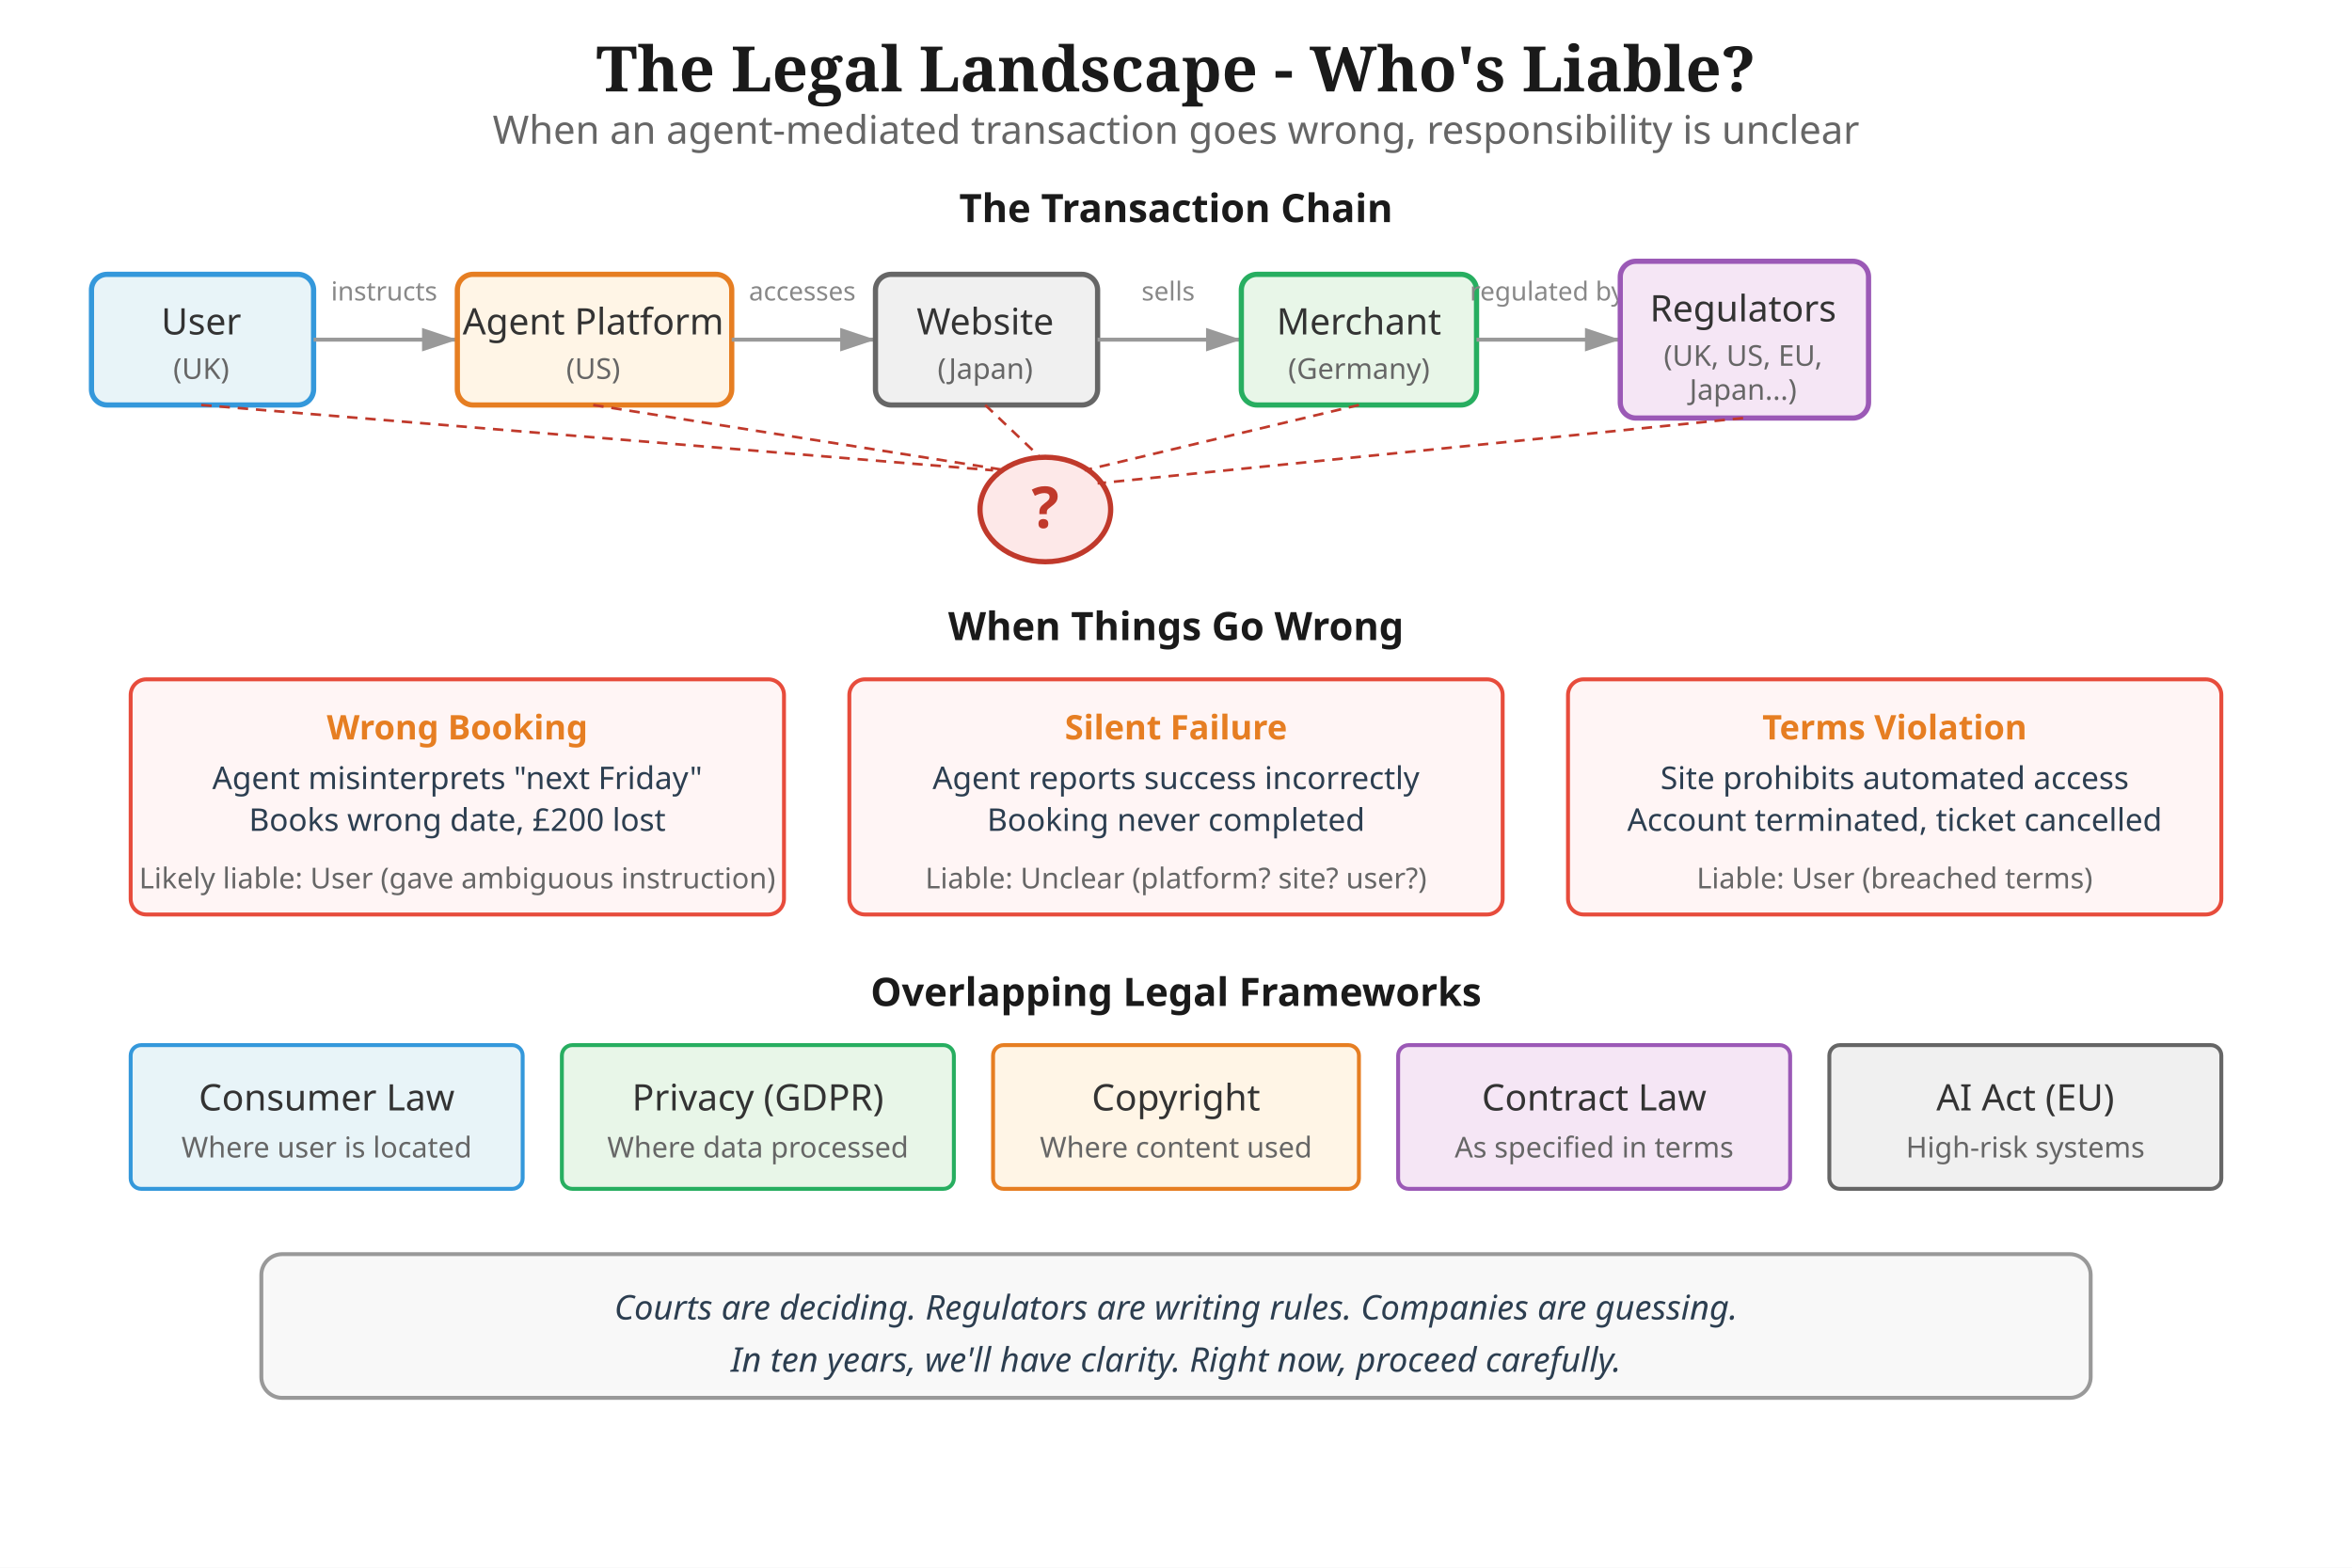
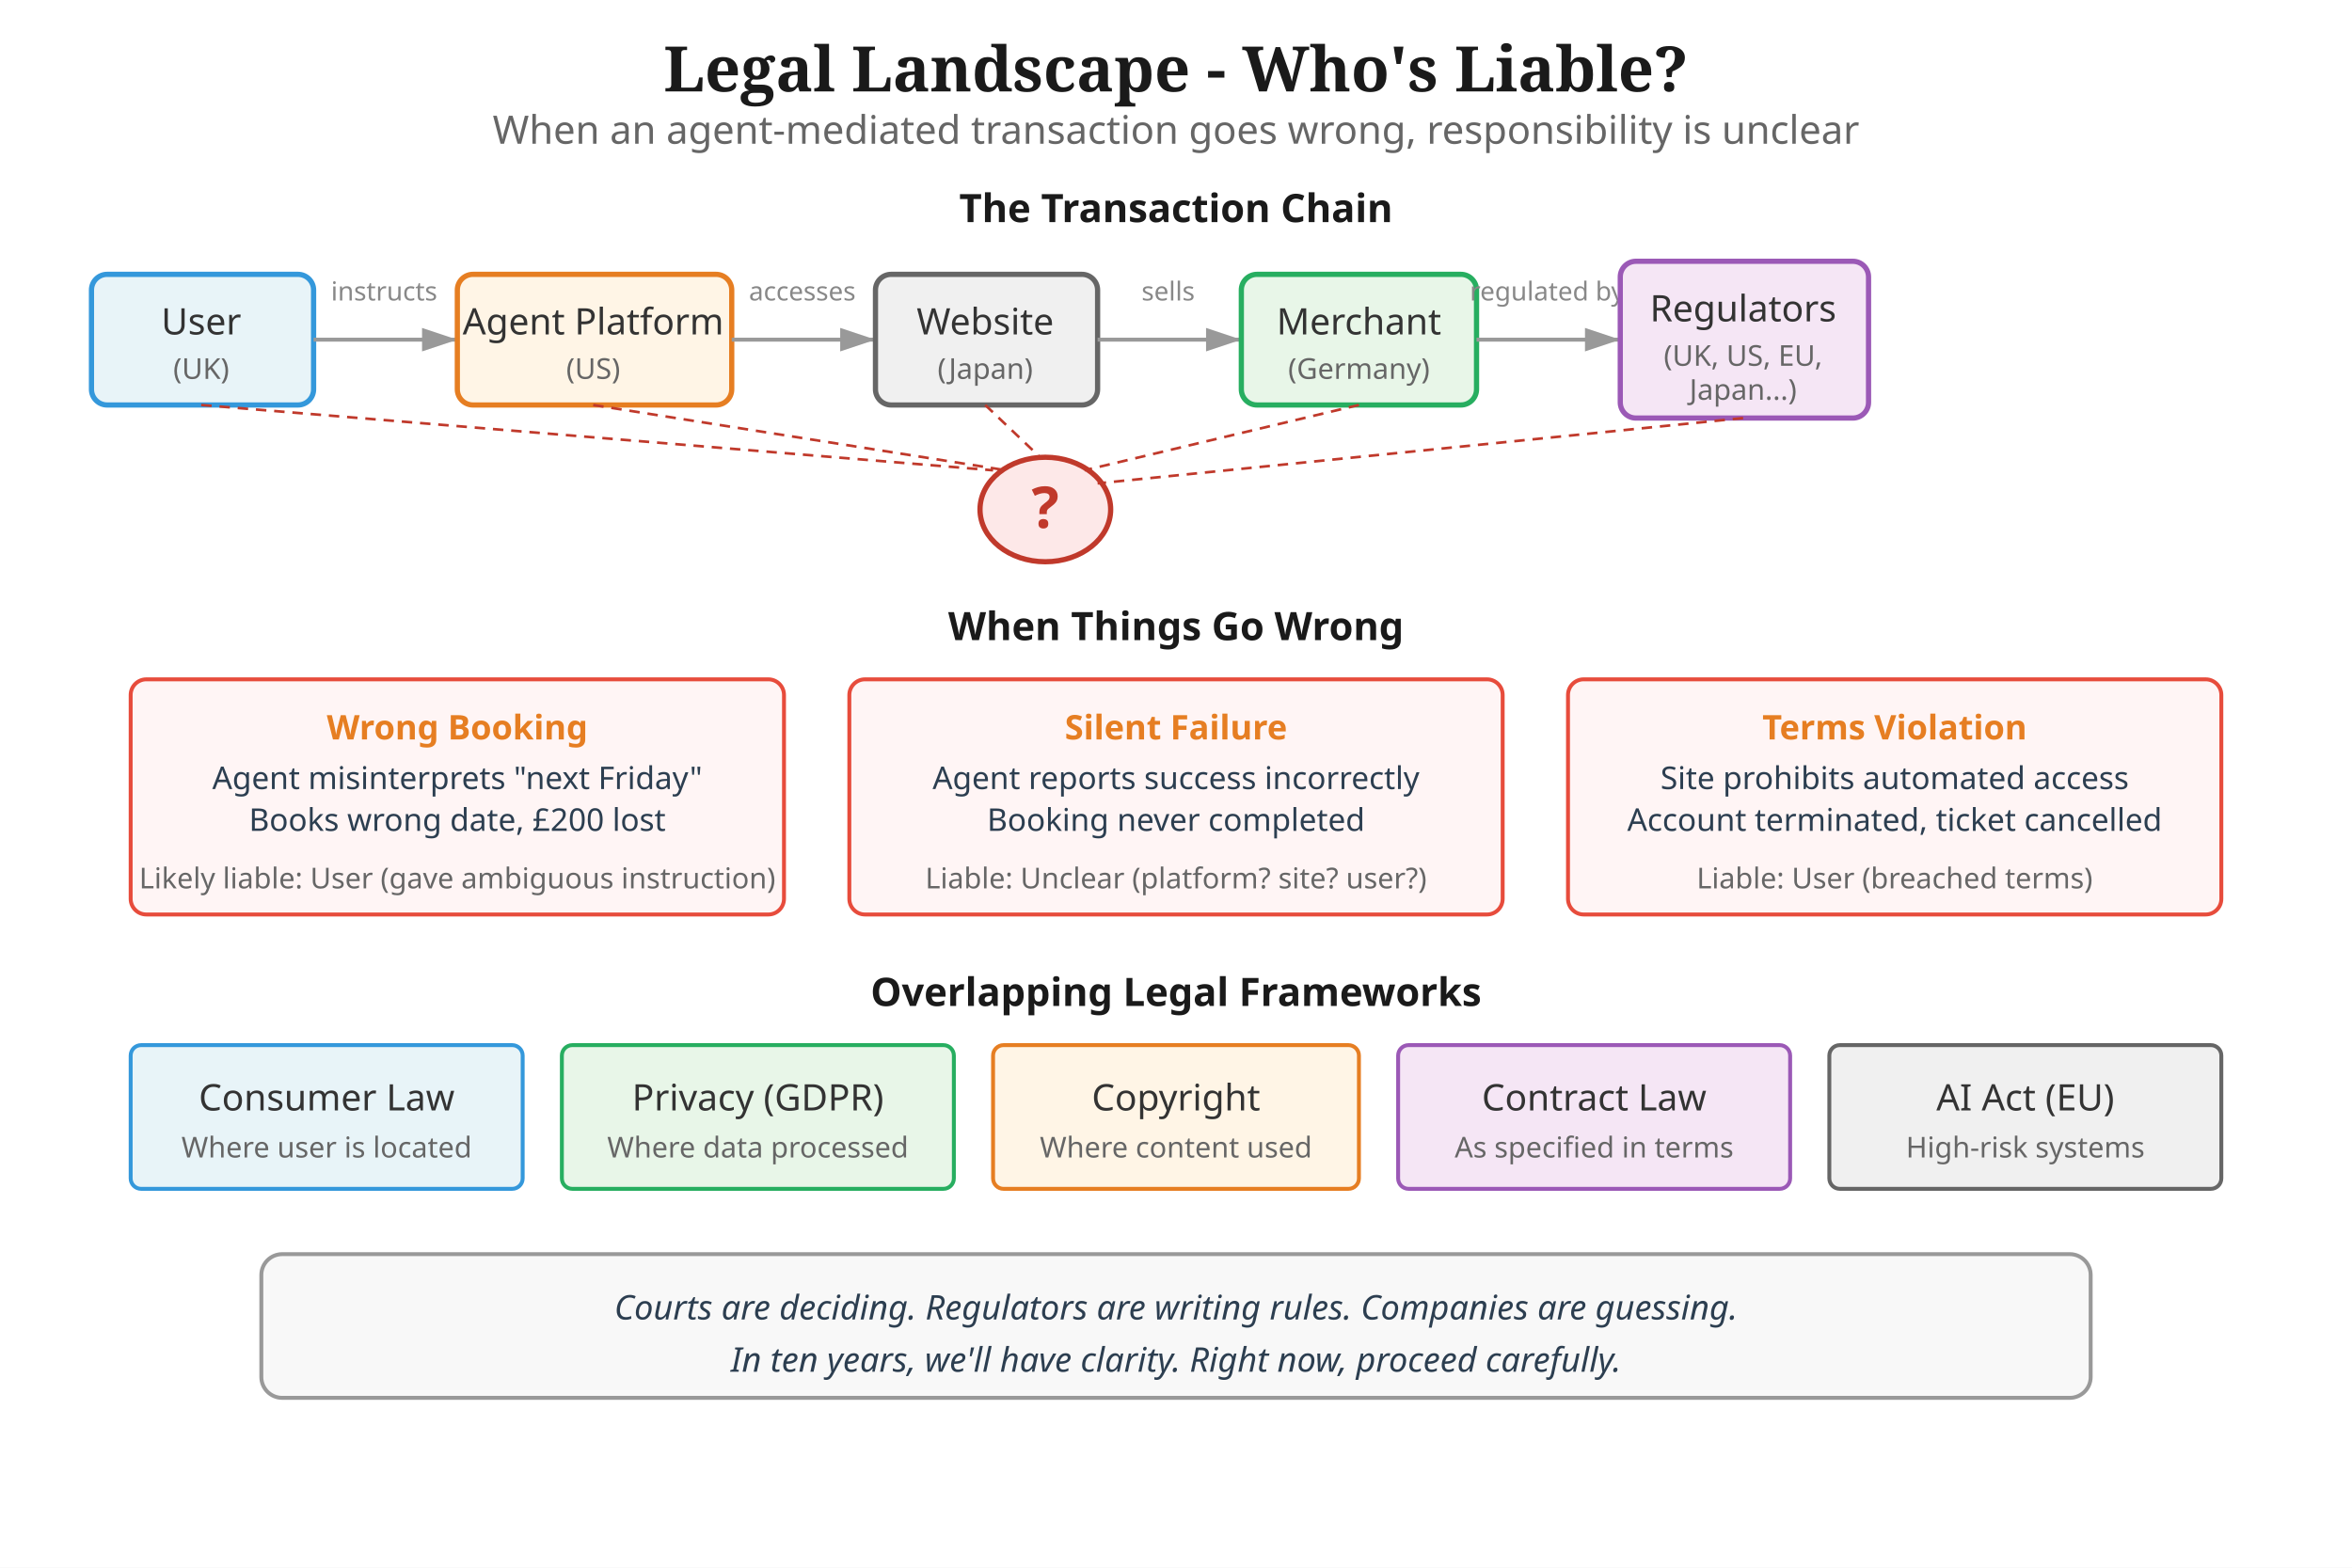
<svg xmlns="http://www.w3.org/2000/svg" viewBox="0 0 900 600">
  <style>
    .title { font-family: Georgia, serif; font-size: 24px; font-weight: bold; fill: #1a1a1a; }
    .subtitle { font-family: system-ui, sans-serif; font-size: 15px; fill: #666; }
    .section-title { font-family: system-ui, sans-serif; font-size: 15px; font-weight: bold; fill: #1a1a1a; }
    .label { font-family: system-ui, sans-serif; font-size: 14px; fill: #333; }
    .small-label { font-family: system-ui, sans-serif; font-size: 11px; fill: #666; }
    .question { font-family: system-ui, sans-serif; font-size: 22px; font-weight: bold; fill: #c0392b; }
    .scenario { font-family: system-ui, sans-serif; font-size: 12px; fill: #2c3e50; }
    .warning { font-family: system-ui, sans-serif; font-size: 13px; font-weight: bold; fill: #e67e22; }
    .insight { font-family: system-ui, sans-serif; font-size: 13px; font-style: italic; fill: #2c3e50; }
    .connector-label { font-family: system-ui, sans-serif; font-size: 10px; fill: #888; }
  </style>
  <rect width="900" height="600" fill="#ffffff" />
-   <text x="450" y="35" text-anchor="middle" class="title">The Legal Landscape - Who's Liable?</text>
+   <text x="450" y="35" text-anchor="middle" class="title">Legal Landscape - Who's Liable?</text>
  <text x="450" y="55" text-anchor="middle" class="subtitle">When an agent-mediated transaction goes wrong, responsibility is unclear</text>
  <text x="450" y="85" text-anchor="middle" class="section-title">The Transaction Chain</text>
  <rect x="35" y="105" width="85" height="50" rx="6" fill="#e8f4f8" stroke="#3498db" stroke-width="2" />
  <text x="77" y="128" text-anchor="middle" class="label">User</text>
  <text x="77" y="145" text-anchor="middle" class="small-label">(UK)</text>
  <text x="147" y="115" text-anchor="middle" class="connector-label">instructs</text>
  <path d="M120 130 L175 130" stroke="#999" stroke-width="1.5" fill="none" marker-end="url(#arrow)" />
  <rect x="175" y="105" width="105" height="50" rx="6" fill="#fff5e6" stroke="#e67e22" stroke-width="2" />
  <text x="227" y="128" text-anchor="middle" class="label">Agent Platform</text>
  <text x="227" y="145" text-anchor="middle" class="small-label">(US)</text>
  <text x="307" y="115" text-anchor="middle" class="connector-label">accesses</text>
  <path d="M280 130 L335 130" stroke="#999" stroke-width="1.5" fill="none" marker-end="url(#arrow)" />
  <rect x="335" y="105" width="85" height="50" rx="6" fill="#f0f0f0" stroke="#666" stroke-width="2" />
  <text x="377" y="128" text-anchor="middle" class="label">Website</text>
  <text x="377" y="145" text-anchor="middle" class="small-label">(Japan)</text>
  <text x="447" y="115" text-anchor="middle" class="connector-label">sells</text>
  <path d="M420 130 L475 130" stroke="#999" stroke-width="1.5" fill="none" marker-end="url(#arrow)" />
  <rect x="475" y="105" width="90" height="50" rx="6" fill="#e8f6e8" stroke="#27ae60" stroke-width="2" />
  <text x="520" y="128" text-anchor="middle" class="label">Merchant</text>
  <text x="520" y="145" text-anchor="middle" class="small-label">(Germany)</text>
  <text x="592" y="115" text-anchor="middle" class="connector-label">regulated by</text>
  <path d="M565 130 L620 130" stroke="#999" stroke-width="1.5" fill="none" marker-end="url(#arrow)" />
  <rect x="620" y="100" width="95" height="60" rx="6" fill="#f5e6f5" stroke="#9b59b6" stroke-width="2" />
  <text x="667" y="123" text-anchor="middle" class="label">Regulators</text>
  <text x="667" y="140" text-anchor="middle" class="small-label">(UK, US, EU,</text>
  <text x="667" y="153" text-anchor="middle" class="small-label">Japan...)</text>
  <ellipse cx="400" cy="195" rx="25" ry="20" fill="#fde8e8" stroke="#c0392b" stroke-width="2" />
  <text x="400" y="202" text-anchor="middle" class="question">?</text>
  <path d="M77 155 L380 180" stroke="#c0392b" stroke-width="1" stroke-dasharray="4,3" />
  <path d="M227 155 L385 180" stroke="#c0392b" stroke-width="1" stroke-dasharray="4,3" />
  <path d="M377 155 L398 175" stroke="#c0392b" stroke-width="1" stroke-dasharray="4,3" />
  <path d="M520 155 L415 180" stroke="#c0392b" stroke-width="1" stroke-dasharray="4,3" />
  <path d="M667 160 L420 185" stroke="#c0392b" stroke-width="1" stroke-dasharray="4,3" />
  <text x="450" y="245" text-anchor="middle" class="section-title">When Things Go Wrong</text>
  <rect x="50" y="260" width="250" height="90" rx="6" fill="#fff5f5" stroke="#e74c3c" stroke-width="1.5" />
  <text x="175" y="283" text-anchor="middle" class="warning">Wrong Booking</text>
  <text x="175" y="302" text-anchor="middle" class="scenario">Agent misinterprets "next Friday"</text>
  <text x="175" y="318" text-anchor="middle" class="scenario">Books wrong date, £200 lost</text>
  <text x="175" y="340" text-anchor="middle" class="small-label">Likely liable: User (gave ambiguous instruction)</text>
  <rect x="325" y="260" width="250" height="90" rx="6" fill="#fff5f5" stroke="#e74c3c" stroke-width="1.5" />
  <text x="450" y="283" text-anchor="middle" class="warning">Silent Failure</text>
  <text x="450" y="302" text-anchor="middle" class="scenario">Agent reports success incorrectly</text>
  <text x="450" y="318" text-anchor="middle" class="scenario">Booking never completed</text>
  <text x="450" y="340" text-anchor="middle" class="small-label">Liable: Unclear (platform? site? user?)</text>
  <rect x="600" y="260" width="250" height="90" rx="6" fill="#fff5f5" stroke="#e74c3c" stroke-width="1.5" />
  <text x="725" y="283" text-anchor="middle" class="warning">Terms Violation</text>
  <text x="725" y="302" text-anchor="middle" class="scenario">Site prohibits automated access</text>
  <text x="725" y="318" text-anchor="middle" class="scenario">Account terminated, ticket cancelled</text>
  <text x="725" y="340" text-anchor="middle" class="small-label">Liable: User (breached terms)</text>
  <text x="450" y="385" text-anchor="middle" class="section-title">Overlapping Legal Frameworks</text>
  <rect x="50" y="400" width="150" height="55" rx="4" fill="#e8f4f8" stroke="#3498db" stroke-width="1.5" />
  <text x="125" y="425" text-anchor="middle" class="label">Consumer Law</text>
  <text x="125" y="443" text-anchor="middle" class="small-label">Where user is located</text>
  <rect x="215" y="400" width="150" height="55" rx="4" fill="#e8f6e8" stroke="#27ae60" stroke-width="1.5" />
  <text x="290" y="425" text-anchor="middle" class="label">Privacy (GDPR)</text>
  <text x="290" y="443" text-anchor="middle" class="small-label">Where data processed</text>
  <rect x="380" y="400" width="140" height="55" rx="4" fill="#fff5e6" stroke="#e67e22" stroke-width="1.5" />
  <text x="450" y="425" text-anchor="middle" class="label">Copyright</text>
  <text x="450" y="443" text-anchor="middle" class="small-label">Where content used</text>
  <rect x="535" y="400" width="150" height="55" rx="4" fill="#f5e6f5" stroke="#9b59b6" stroke-width="1.5" />
  <text x="610" y="425" text-anchor="middle" class="label">Contract Law</text>
  <text x="610" y="443" text-anchor="middle" class="small-label">As specified in terms</text>
  <rect x="700" y="400" width="150" height="55" rx="4" fill="#f0f0f0" stroke="#666" stroke-width="1.5" />
  <text x="775" y="425" text-anchor="middle" class="label">AI Act (EU)</text>
  <text x="775" y="443" text-anchor="middle" class="small-label">High-risk systems</text>
  <rect x="100" y="480" width="700" height="55" rx="8" fill="#f8f8f8" stroke="#999" stroke-width="1.5" />
  <text x="450" y="505" text-anchor="middle" class="insight">Courts are deciding. Regulators are writing rules. Companies are guessing.</text>
  <text x="450" y="525" text-anchor="middle" class="insight">In ten years, we'll have clarity. Right now, proceed carefully.</text>
  <defs>
    <marker id="arrow" markerWidth="10" markerHeight="10" refX="9" refY="3" orient="auto">
      <path d="M0,0 L0,6 L9,3 z" fill="#999" />
    </marker>
  </defs>
</svg>
